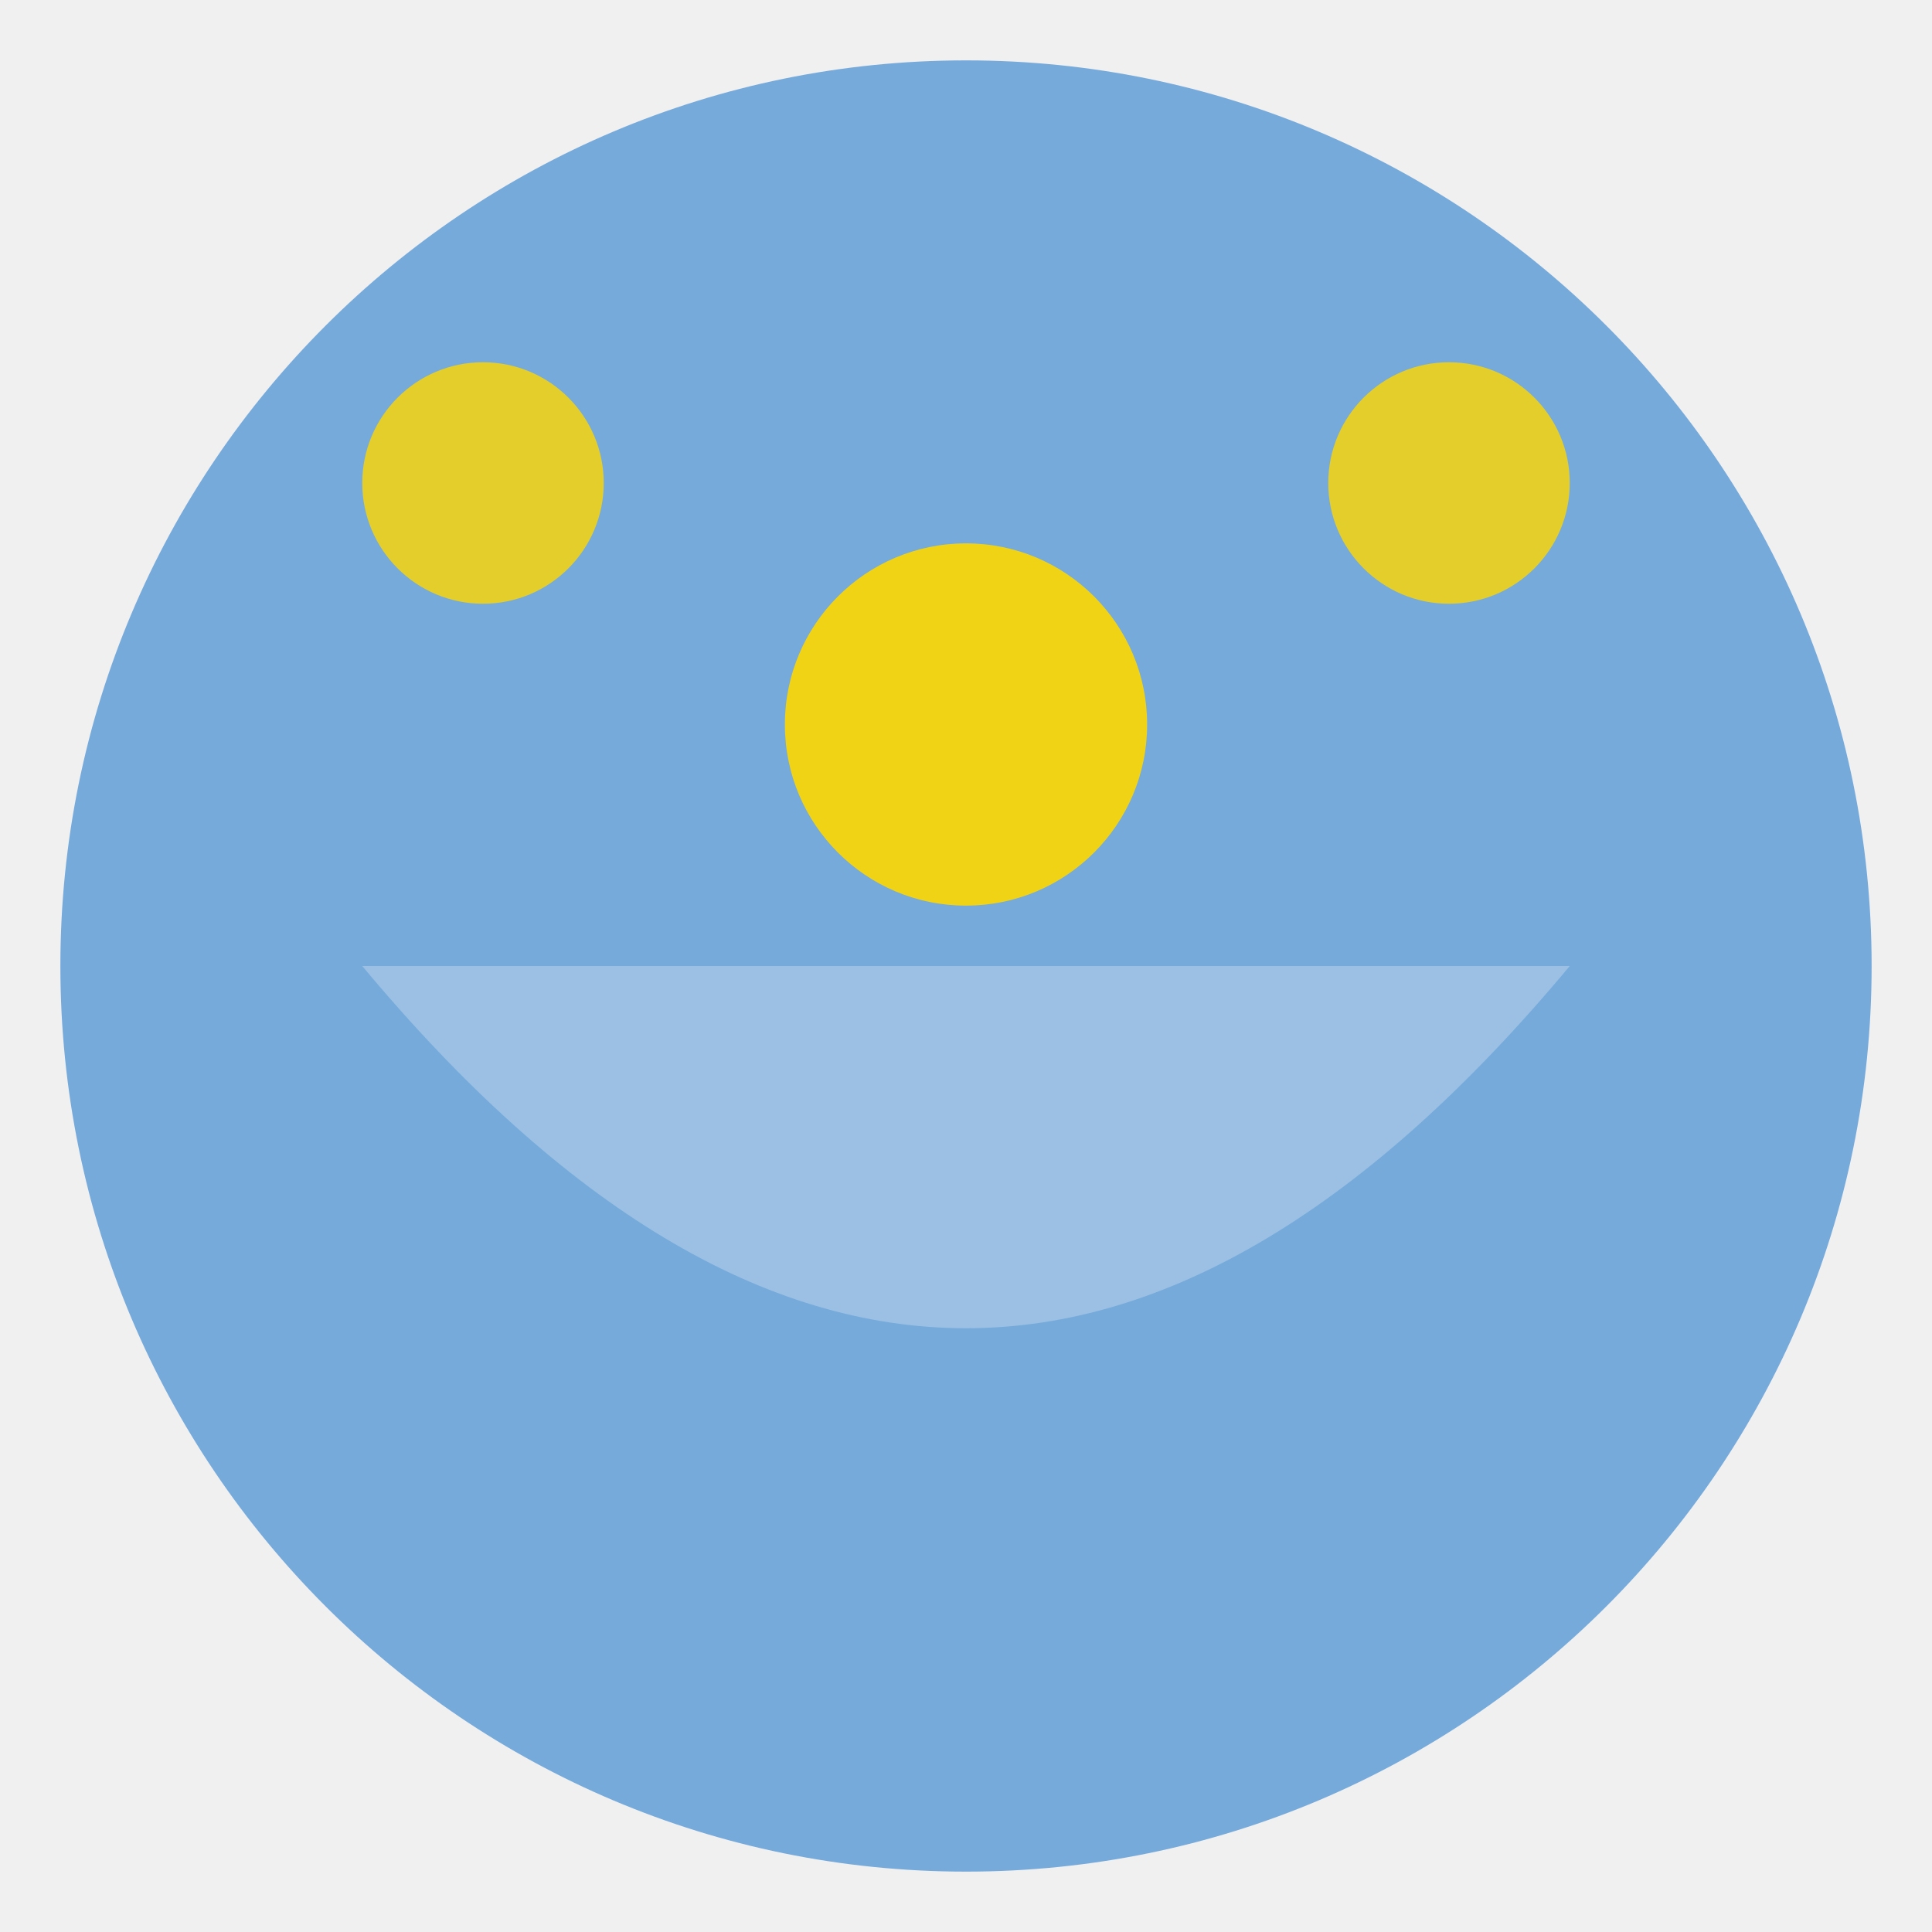
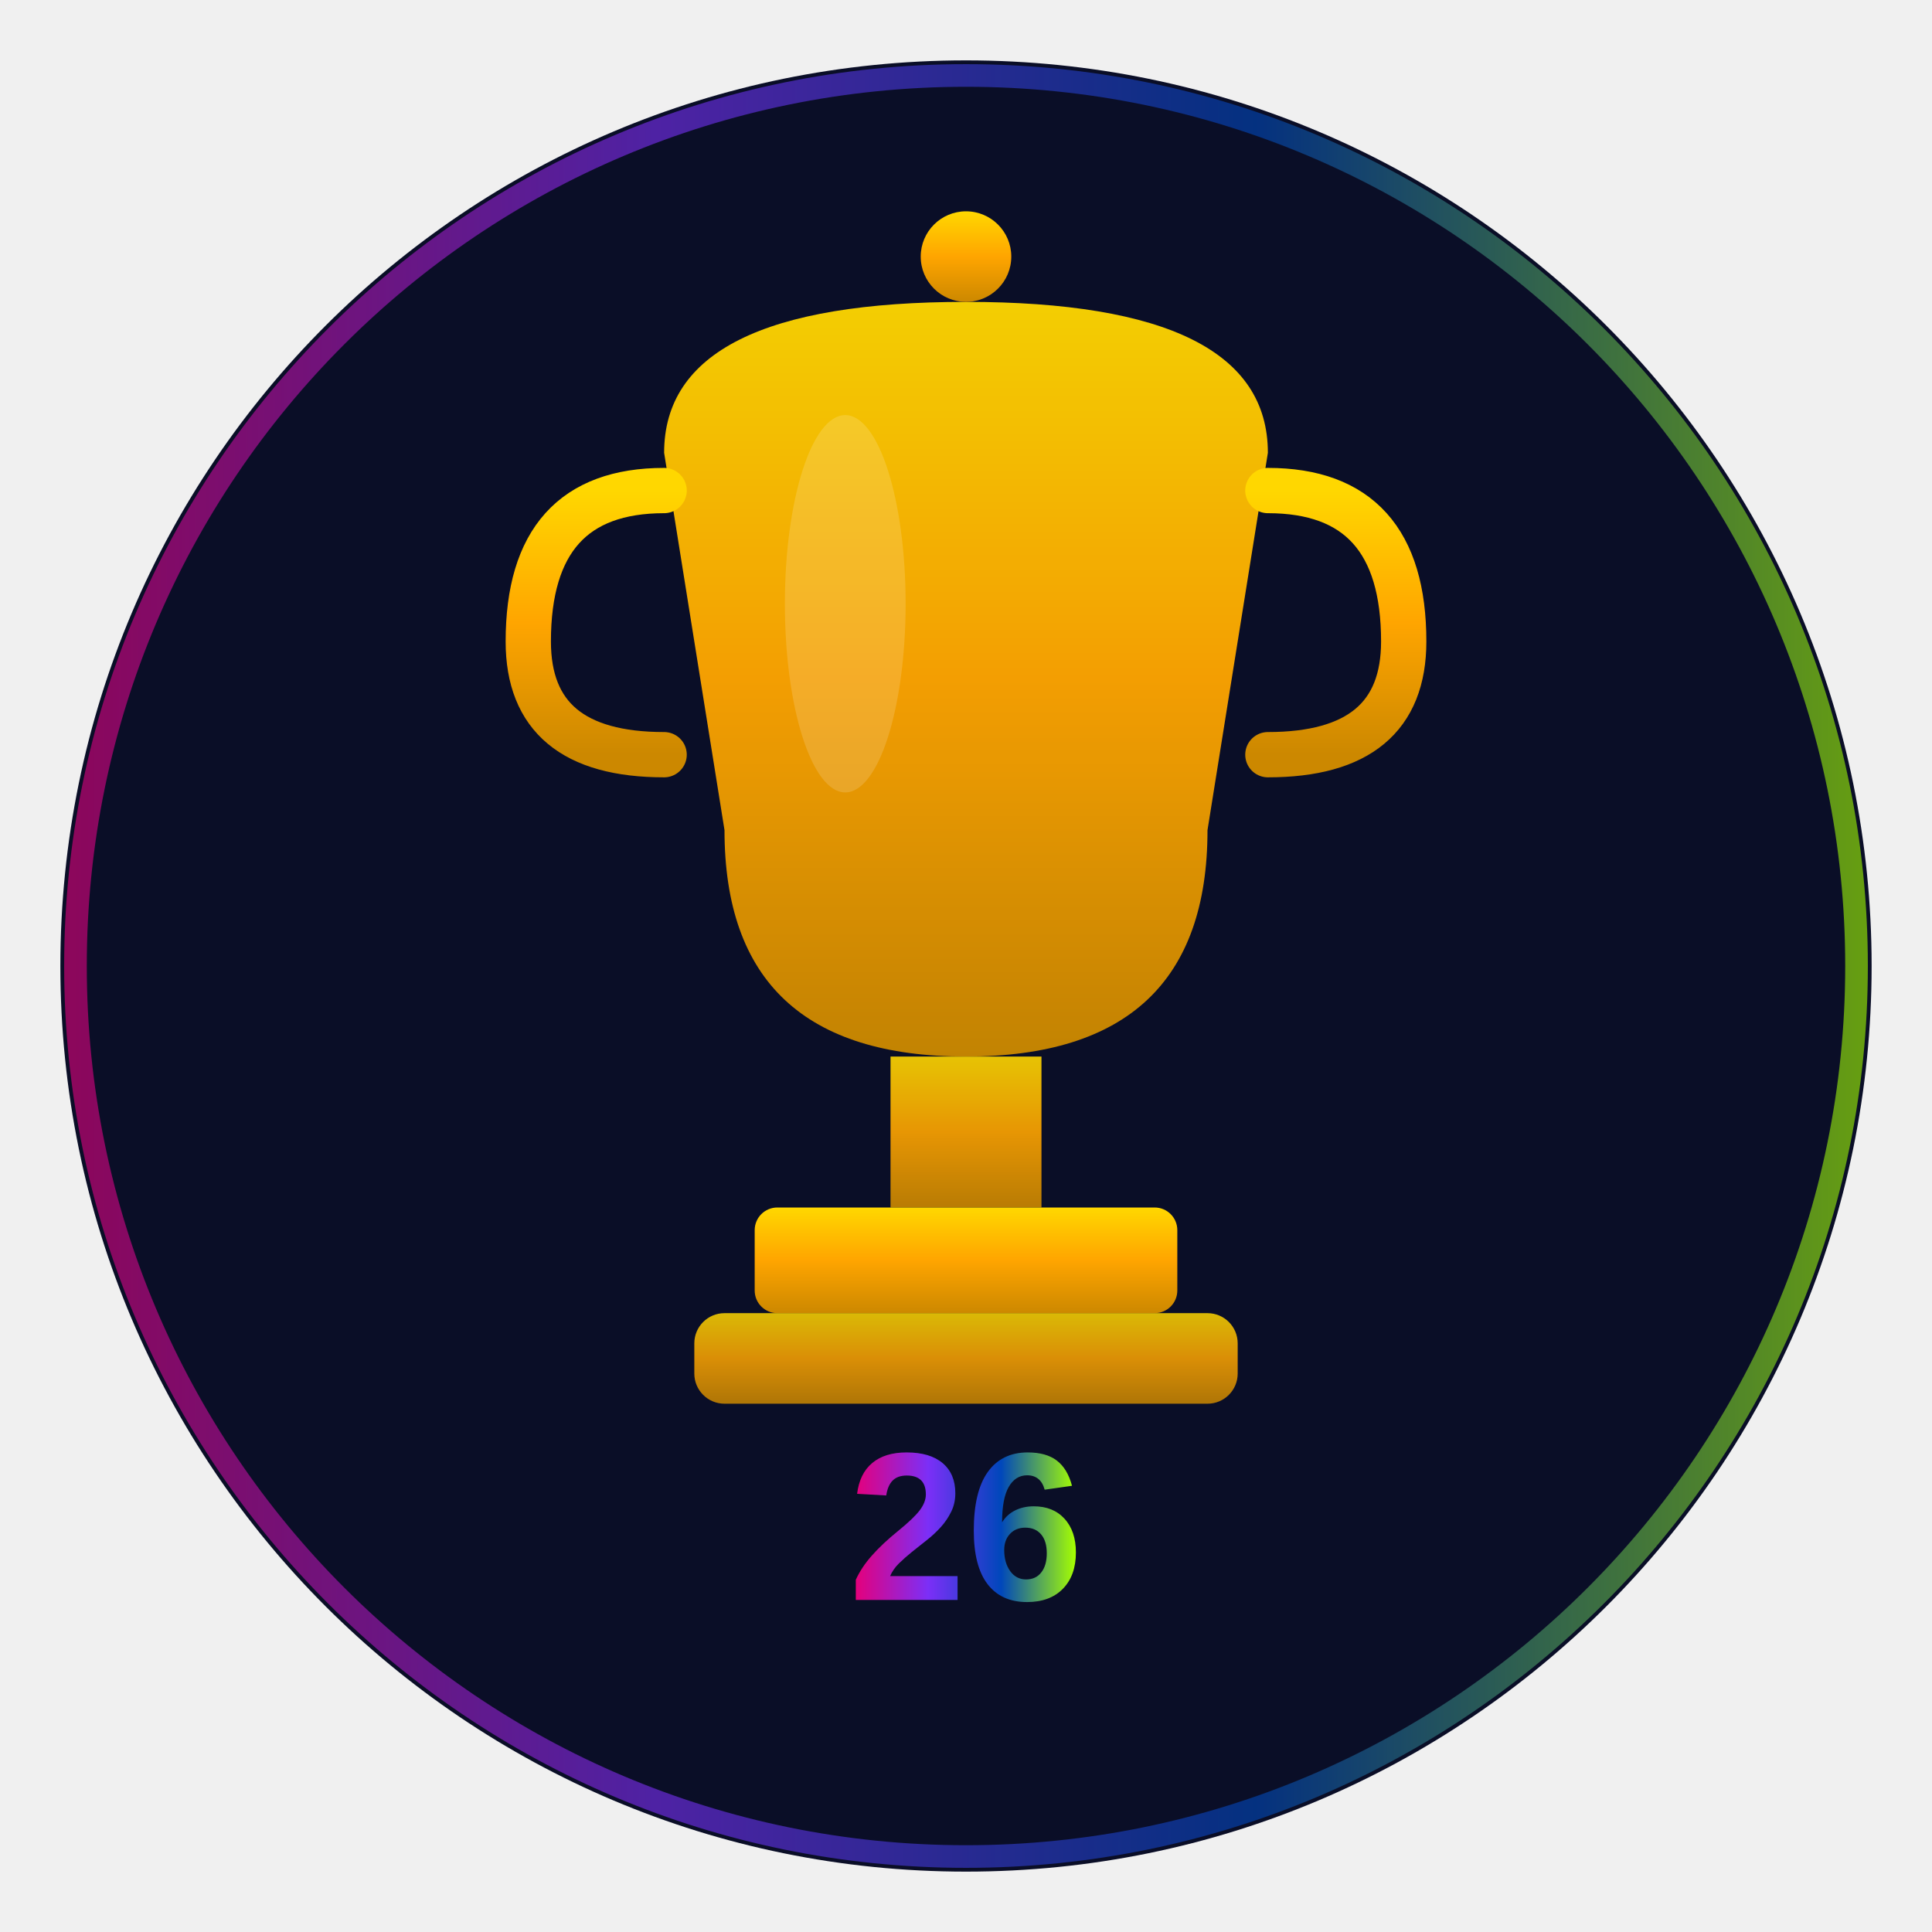
- <svg xmlns="http://www.w3.org/2000/svg" width="32" height="32" viewBox="0 0 32 32">
-   <circle cx="16" cy="16" r="15" fill="#75AADB" />
-   <circle cx="16" cy="12" r="3" fill="#FFD700" opacity="0.9" />
-   <circle cx="8" cy="8" r="2" fill="#FFD700" opacity="0.8" />
-   <circle cx="24" cy="8" r="2" fill="#FFD700" opacity="0.8" />
-   <path d="M6 16 Q16 28 26 16" fill="#F5F5F5" opacity="0.3" />
+ <svg xmlns="http://www.w3.org/2000/svg" width="256" height="256" viewBox="0 0 256 256">
+   <defs>
+     <linearGradient id="trophyGrad" x1="0%" y1="0%" x2="0%" y2="100%">
+       <stop offset="0%" style="stop-color:#FFD700" />
+       <stop offset="50%" style="stop-color:#FFA500" />
+       <stop offset="100%" style="stop-color:#CC8800" />
+     </linearGradient>
+     <linearGradient id="ringGrad" x1="0%" y1="0%" x2="100%" y2="0%">
+       <stop offset="0%" style="stop-color:#E4007C" />
+       <stop offset="33%" style="stop-color:#7B2FF7" />
+       <stop offset="66%" style="stop-color:#0047BB" />
+       <stop offset="100%" style="stop-color:#A6FF00" />
+     </linearGradient>
+   </defs>
+   <circle cx="128" cy="128" r="120" fill="#0A0E27" />
+   <circle cx="128" cy="128" r="118" fill="none" stroke="url(#ringGrad)" stroke-width="3" opacity="0.6" />
+   <path d="M88,60 Q88,40 128,40 Q168,40 168,60 L160,110 Q160,140 128,140 Q96,140 96,110 Z" fill="url(#trophyGrad)" opacity="0.95" />
+   <path d="M88,65 Q70,65 70,85 Q70,100 88,100" fill="none" stroke="url(#trophyGrad)" stroke-width="6" stroke-linecap="round" />
+   <path d="M168,65 Q186,65 186,85 Q186,100 168,100" fill="none" stroke="url(#trophyGrad)" stroke-width="6" stroke-linecap="round" />
+   <rect x="118" y="140" width="20" height="20" fill="url(#trophyGrad)" opacity="0.9" />
+   <rect x="100" y="160" width="56" height="14" rx="3" fill="url(#trophyGrad)" />
+   <rect x="92" y="174" width="72" height="12" rx="4" fill="url(#trophyGrad)" opacity="0.85" />
+   <circle cx="128" cy="34" r="6" fill="url(#trophyGrad)" />
+   <ellipse cx="112" cy="80" rx="8" ry="25" fill="#fff" opacity="0.15" />
+   <text x="128" y="212" text-anchor="middle" font-family="Arial,sans-serif" font-size="28" font-weight="900" fill="url(#ringGrad)">26</text>
</svg>
